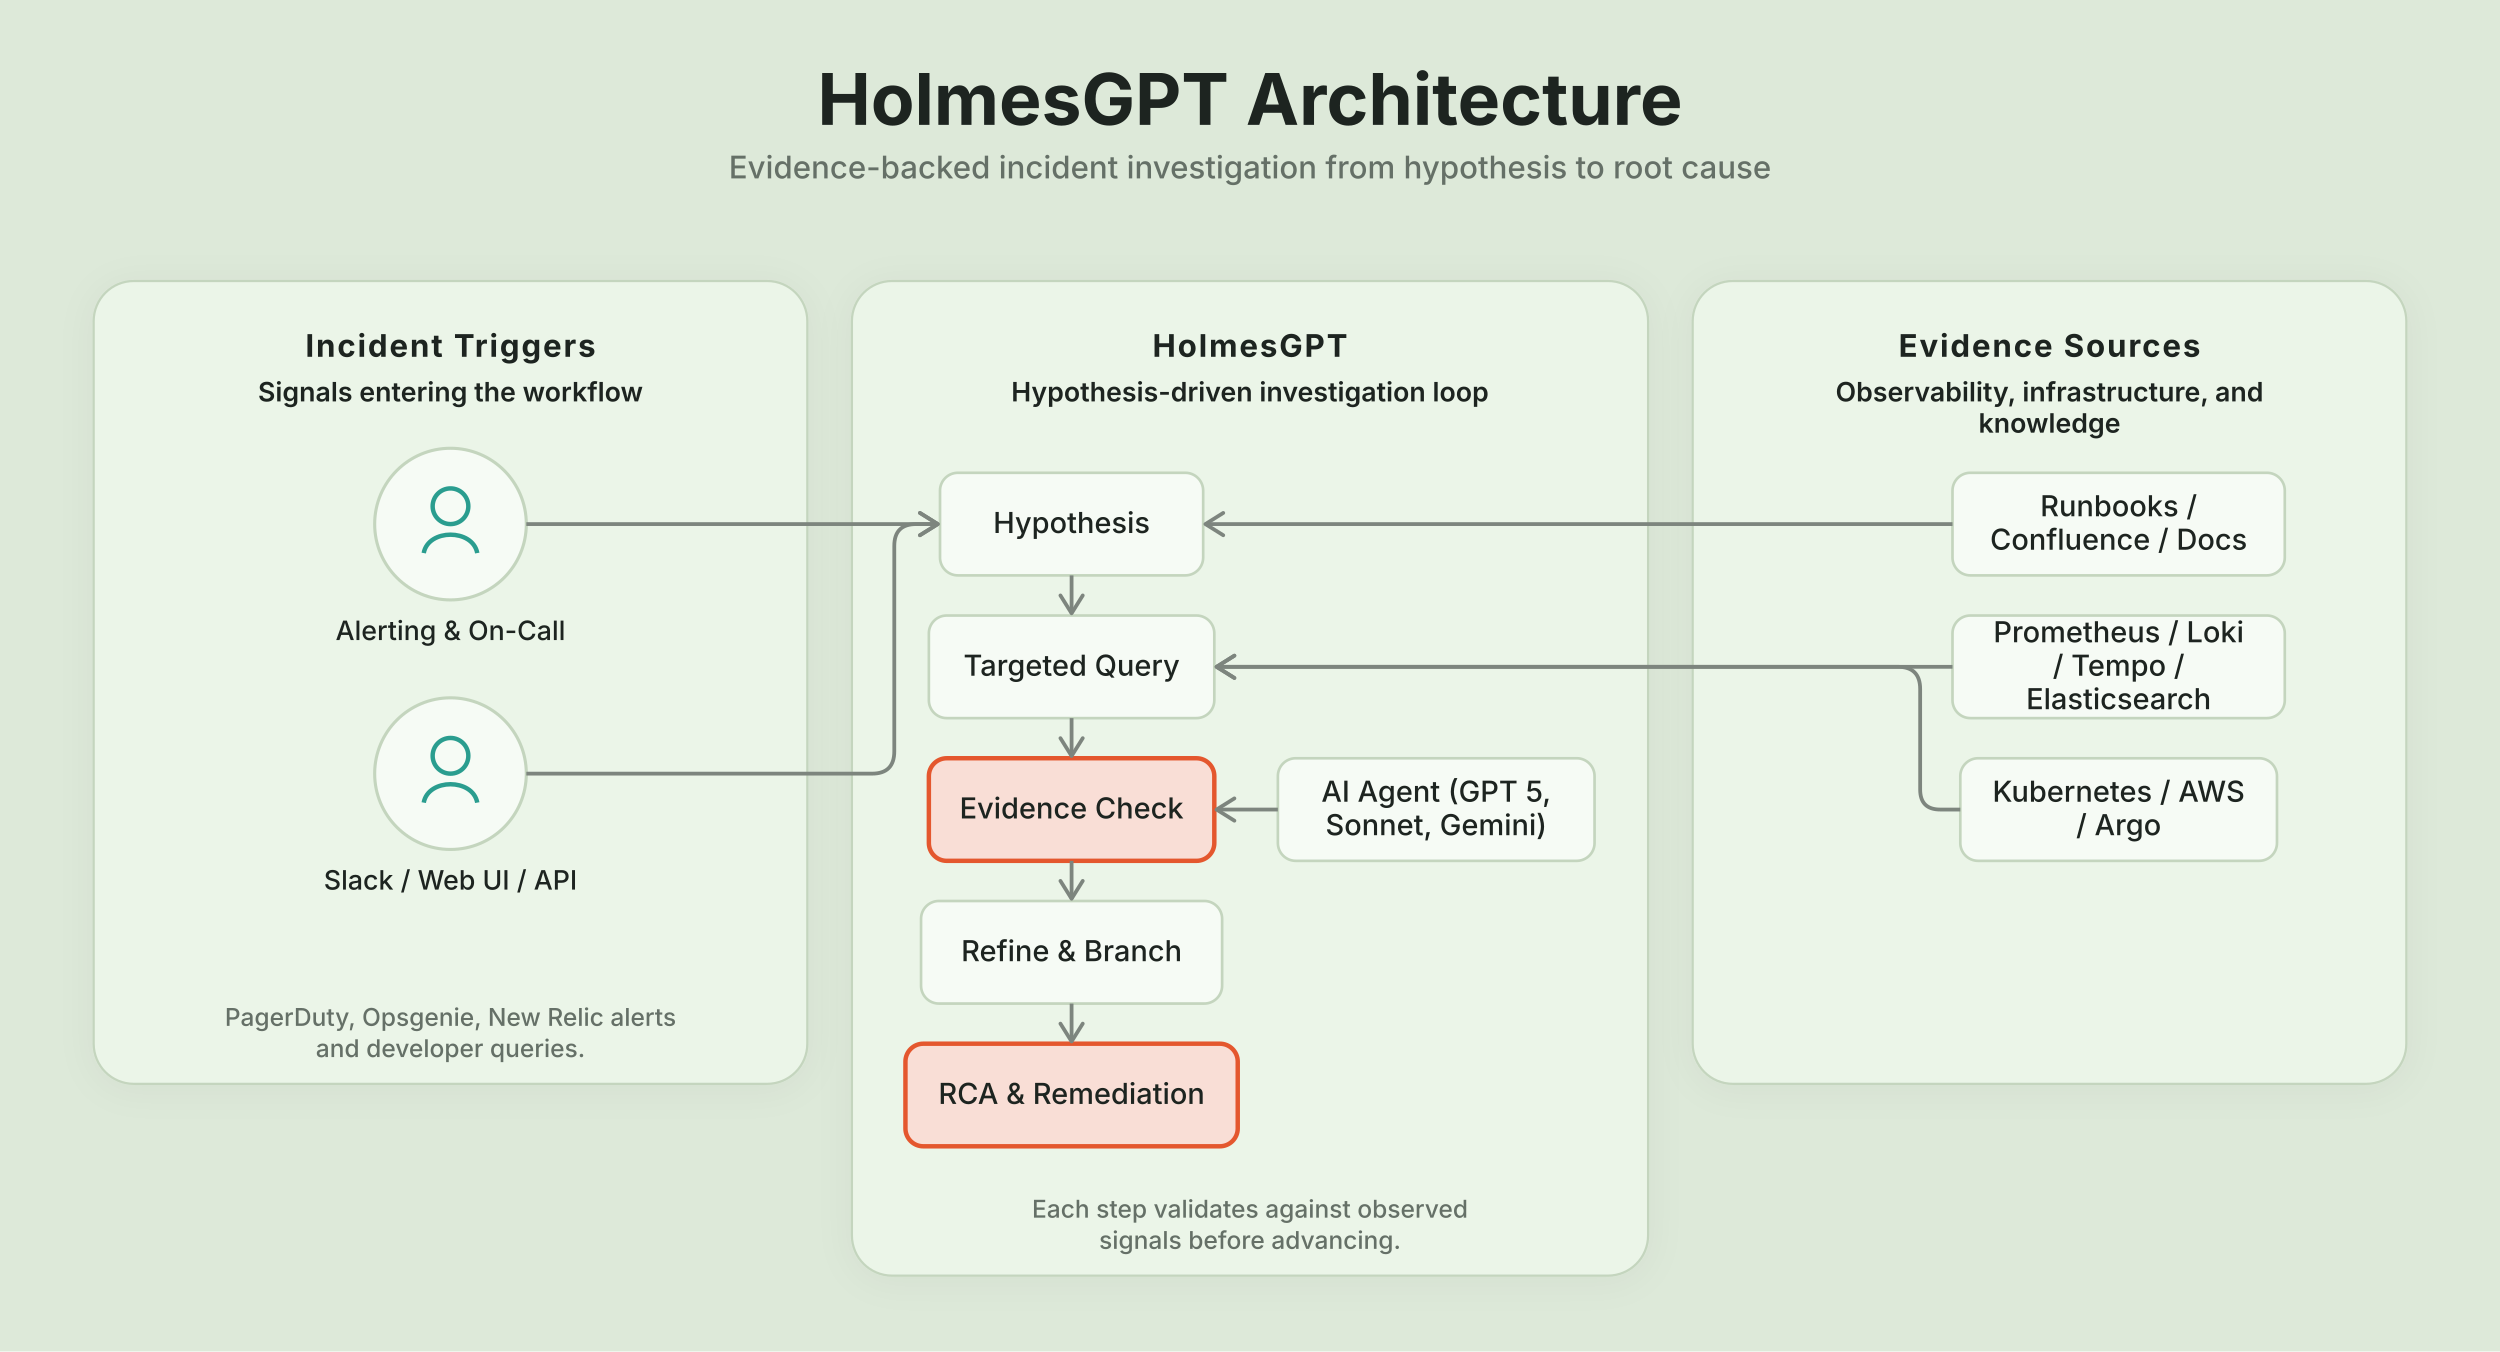
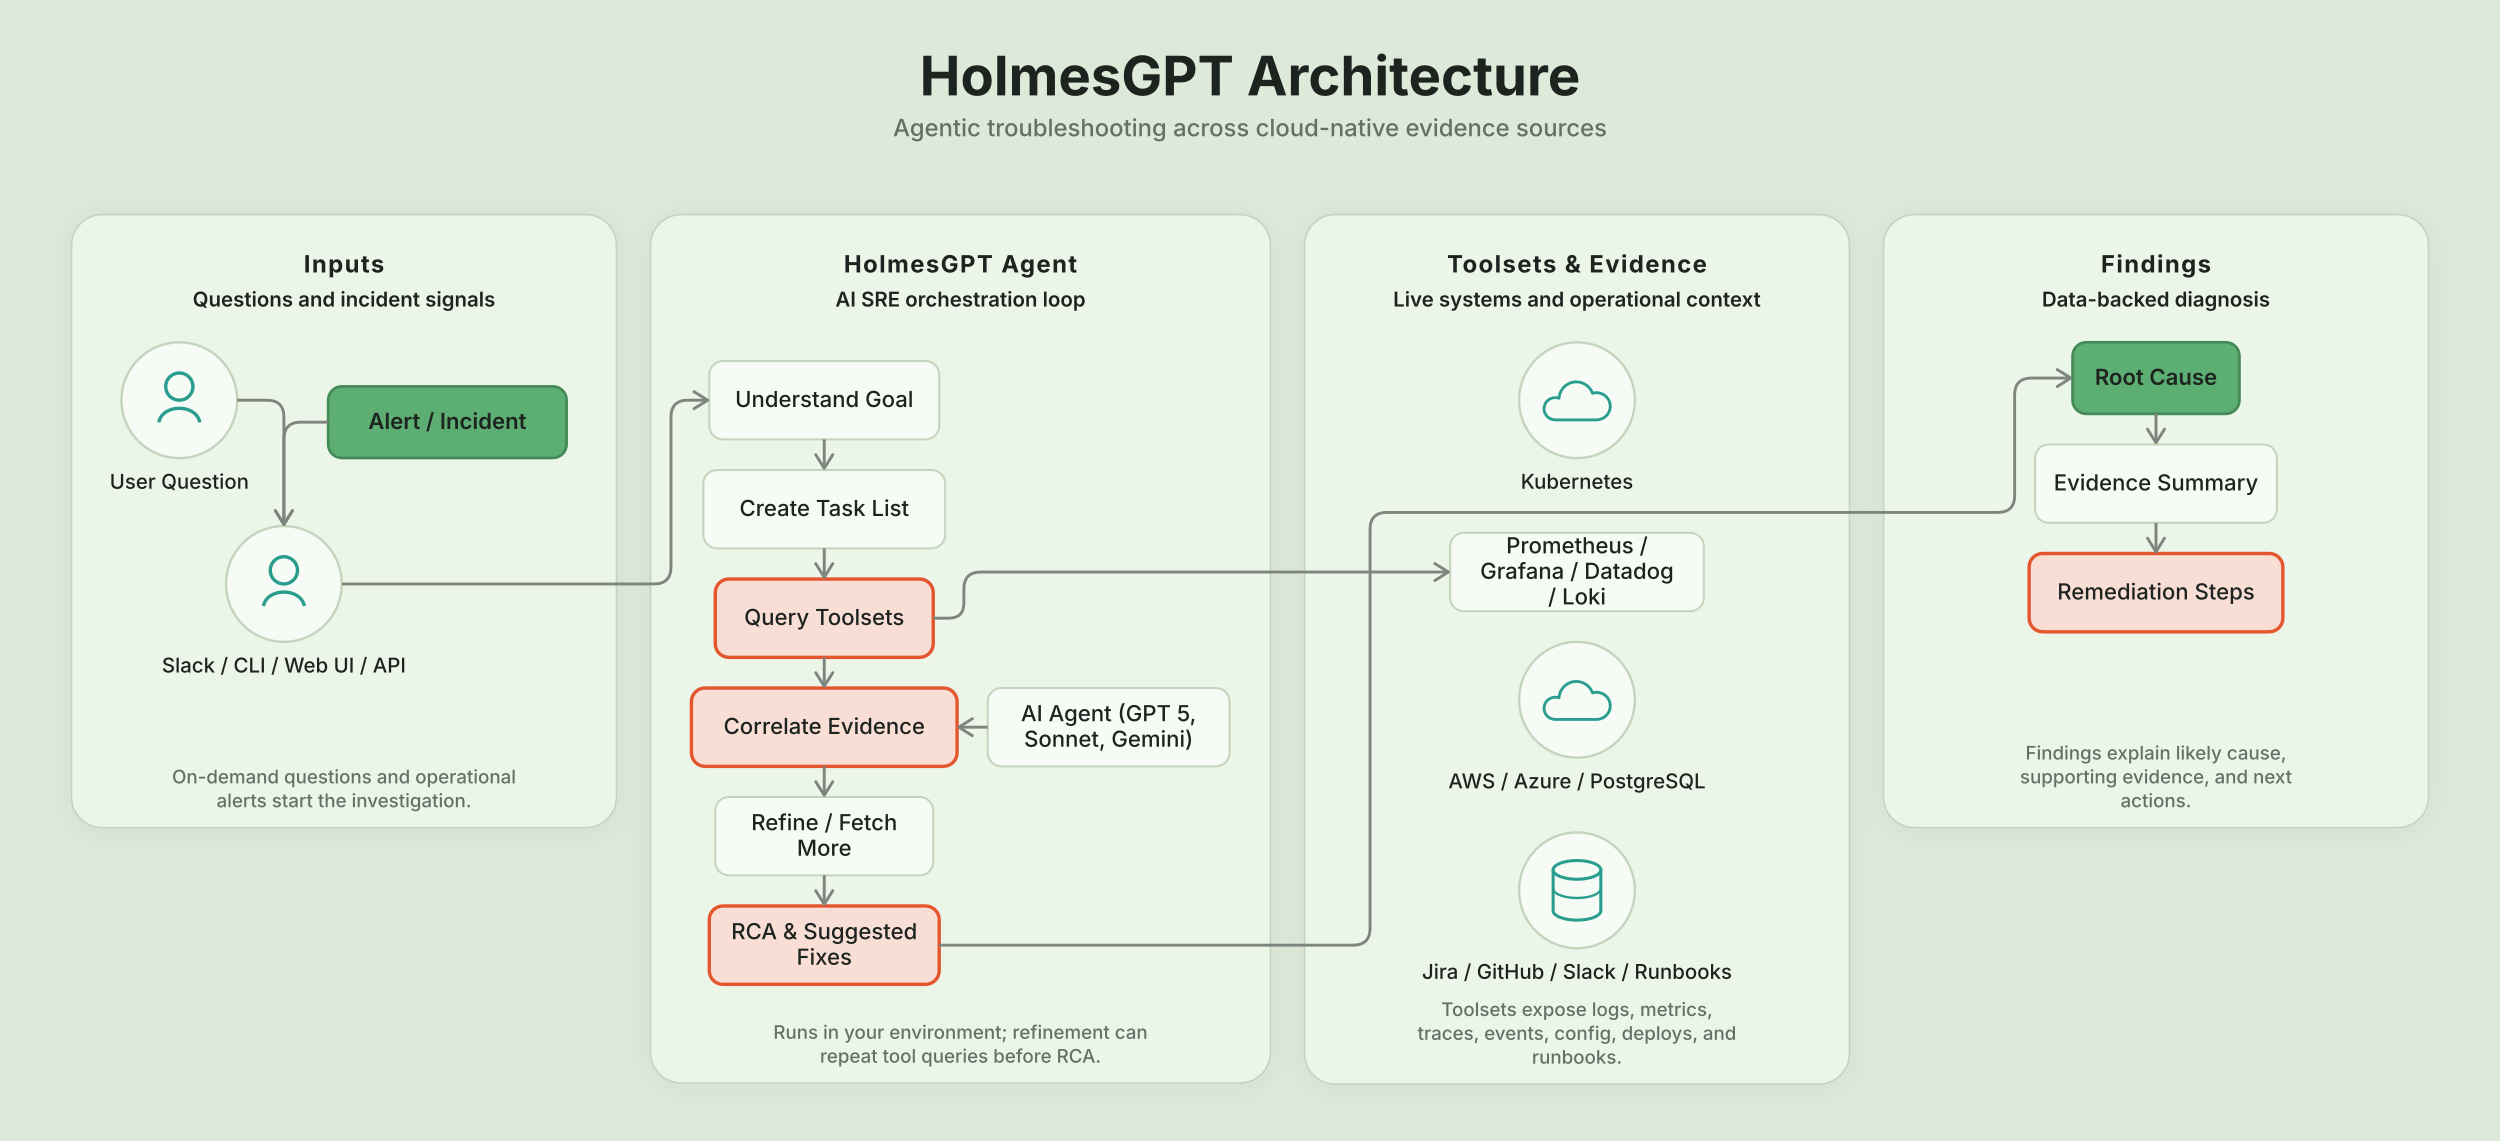
- <svg xmlns="http://www.w3.org/2000/svg" width="1121" height="606" viewBox="0 0 1121 606" role="img" aria-label="HolmesGPT Architecture">
+ <svg xmlns="http://www.w3.org/2000/svg" width="1468" height="670" viewBox="0 0 1468 670" role="img" aria-label="HolmesGPT Architecture">
  <defs>
    <filter id="panelShadow" x="-10%" y="-10%" width="120%" height="140%">
      <feDropShadow dx="0" dy="2" stdDeviation="8" flood-color="rgba(0,0,0,0.05)" />
    </filter>
    <marker id="arrow-ink-signal" viewBox="0 0 11 12" markerWidth="11" markerHeight="12" refX="9.5" refY="6" orient="auto" markerUnits="userSpaceOnUse" overflow="visible">
      <path d="M 1.5 1.0 L 9.5 6 L 1.5 11.0" fill="none" stroke="#7D857E" stroke-width="1.7" stroke-linecap="round" stroke-linejoin="round" />
    </marker>
  </defs>
-   <rect width="1121" height="606" fill="#DDE9D9" />
-   <text x="560.5" y="56" text-anchor="middle" font-family="Inter, ui-sans-serif, system-ui, sans-serif" font-size="32" font-weight="700" fill="#1D2420">HolmesGPT Architecture</text>
-   <text x="560.5" y="80" text-anchor="middle" font-family="Inter, ui-sans-serif, system-ui, sans-serif" font-size="14" font-weight="500" fill="#657067">Evidence-backed incident investigation from hypothesis to root cause</text>
+   <rect width="1468" height="670" fill="#DDE9D9" />
+   <text x="734.0" y="56" text-anchor="middle" font-family="Inter, ui-sans-serif, system-ui, sans-serif" font-size="32" font-weight="700" fill="#1D2420">HolmesGPT Architecture</text>
+   <text x="734.0" y="80" text-anchor="middle" font-family="Inter, ui-sans-serif, system-ui, sans-serif" font-size="14" font-weight="500" fill="#657067">Agentic troubleshooting across cloud-native evidence sources</text>
  <rect x="42.0" y="126.0" width="320.0" height="360.0" rx="18" fill="#EBF5E8" stroke="#C4D5BE" filter="url(#panelShadow)" />
-   <text x="202.0" y="160.0" text-anchor="middle" font-family="Inter, ui-sans-serif, system-ui, sans-serif" font-size="14" font-weight="700" letter-spacing="0.06em" fill="#1D2420">Incident Triggers</text>
-   <text x="202.0" y="180.0" text-anchor="middle" font-family="Inter, ui-sans-serif, system-ui, sans-serif" font-size="12" font-weight="600" fill="#1D2420">Signals entering the workflow</text>
-   <text x="202.0" y="460.0" text-anchor="middle" font-family="Inter, ui-sans-serif, system-ui, sans-serif" font-size="11" font-weight="500" fill="#657067">PagerDuty, Opsgenie, New Relic alerts</text>
-   <text x="202.0" y="474.0" text-anchor="middle" font-family="Inter, ui-sans-serif, system-ui, sans-serif" font-size="11" font-weight="500" fill="#657067">and developer queries.</text>
-   <rect x="382.0" y="126.0" width="357.0" height="446.0" rx="18" fill="#EBF5E8" stroke="#C4D5BE" filter="url(#panelShadow)" />
-   <text x="560.5" y="160.0" text-anchor="middle" font-family="Inter, ui-sans-serif, system-ui, sans-serif" font-size="14" font-weight="700" letter-spacing="0.06em" fill="#1D2420">HolmesGPT</text>
-   <text x="560.5" y="180.0" text-anchor="middle" font-family="Inter, ui-sans-serif, system-ui, sans-serif" font-size="12" font-weight="600" fill="#1D2420">Hypothesis-driven investigation loop</text>
-   <text x="560.5" y="546.0" text-anchor="middle" font-family="Inter, ui-sans-serif, system-ui, sans-serif" font-size="11" font-weight="500" fill="#657067">Each step validates against observed</text>
-   <text x="560.5" y="560.0" text-anchor="middle" font-family="Inter, ui-sans-serif, system-ui, sans-serif" font-size="11" font-weight="500" fill="#657067">signals before advancing.</text>
-   <rect x="759.0" y="126.0" width="320.0" height="360.0" rx="18" fill="#EBF5E8" stroke="#C4D5BE" filter="url(#panelShadow)" />
-   <text x="919.0" y="160.0" text-anchor="middle" font-family="Inter, ui-sans-serif, system-ui, sans-serif" font-size="14" font-weight="700" letter-spacing="0.06em" fill="#1D2420">Evidence Sources</text>
-   <text x="919.0" y="180.0" text-anchor="middle" font-family="Inter, ui-sans-serif, system-ui, sans-serif" font-size="12" font-weight="600" fill="#1D2420">Observability, infrastructure, and</text>
-   <text x="919.0" y="194.0" text-anchor="middle" font-family="Inter, ui-sans-serif, system-ui, sans-serif" font-size="12" font-weight="600" fill="#1D2420">knowledge</text>
-   <circle cx="202.0" cy="235.0" r="34.0" fill="#F6FBF5" stroke="#C4D5BE" stroke-width="1.4" />
-   <circle cx="202.0" cy="227.0" r="8" fill="none" stroke="#2A9D8F" stroke-width="2" />
-   <path d="M 190.0 248.0 C 192.0 237.0, 212.0 237.0, 214.0 248.0" fill="none" stroke="#2A9D8F" stroke-width="2" />
-   <text x="202.0" y="287.0" text-anchor="middle" font-family="Inter, ui-sans-serif, system-ui, sans-serif" font-size="12" font-weight="500" fill="#1D2420">Alerting &amp; On-Call</text>
-   <rect x="421.5" y="212.0" width="118.0" height="46.0" rx="8" fill="#F6FBF5" stroke="#C4D5BE" stroke-width="1.2" />
-   <text x="480.5" y="239.0" text-anchor="middle" font-family="Inter, ui-sans-serif, system-ui, sans-serif" font-size="13" font-weight="500" fill="#1D2420">Hypothesis</text>
-   <rect x="875.5" y="212.0" width="149.0" height="46.0" rx="8" fill="#F6FBF5" stroke="#C4D5BE" stroke-width="1.2" />
-   <text x="950.0" y="231.5" text-anchor="middle" font-family="Inter, ui-sans-serif, system-ui, sans-serif" font-size="13" font-weight="500" fill="#1D2420">Runbooks /</text>
-   <text x="950.0" y="246.5" text-anchor="middle" font-family="Inter, ui-sans-serif, system-ui, sans-serif" font-size="13" font-weight="500" fill="#1D2420">Confluence / Docs</text>
-   <rect x="416.5" y="276.0" width="128.0" height="46.0" rx="8" fill="#F6FBF5" stroke="#C4D5BE" stroke-width="1.2" />
-   <text x="480.5" y="303.0" text-anchor="middle" font-family="Inter, ui-sans-serif, system-ui, sans-serif" font-size="13" font-weight="500" fill="#1D2420">Targeted Query</text>
-   <rect x="875.5" y="276.0" width="149.0" height="46.0" rx="8" fill="#F6FBF5" stroke="#C4D5BE" stroke-width="1.2" />
-   <text x="950.0" y="288.0" text-anchor="middle" font-family="Inter, ui-sans-serif, system-ui, sans-serif" font-size="13" font-weight="500" fill="#1D2420">Prometheus / Loki</text>
-   <text x="950.0" y="303.0" text-anchor="middle" font-family="Inter, ui-sans-serif, system-ui, sans-serif" font-size="13" font-weight="500" fill="#1D2420">/ Tempo /</text>
-   <text x="950.0" y="318.0" text-anchor="middle" font-family="Inter, ui-sans-serif, system-ui, sans-serif" font-size="13" font-weight="500" fill="#1D2420">Elasticsearch</text>
-   <circle cx="202.0" cy="346.9" r="34.0" fill="#F6FBF5" stroke="#C4D5BE" stroke-width="1.4" />
-   <circle cx="202.0" cy="338.9" r="8" fill="none" stroke="#2A9D8F" stroke-width="2" />
-   <path d="M 190.0 359.9 C 192.0 348.9, 212.0 348.9, 214.0 359.9" fill="none" stroke="#2A9D8F" stroke-width="2" />
-   <text x="202.0" y="398.9" text-anchor="middle" font-family="Inter, ui-sans-serif, system-ui, sans-serif" font-size="12" font-weight="500" fill="#1D2420">Slack / Web UI / API</text>
-   <rect x="416.5" y="340.0" width="128.0" height="46.0" rx="8" fill="#F9DED6" stroke="#E4572E" stroke-width="2" />
-   <text x="480.5" y="367.0" text-anchor="middle" font-family="Inter, ui-sans-serif, system-ui, sans-serif" font-size="13" font-weight="500" fill="#1D2420">Evidence Check</text>
-   <rect x="573.0" y="340.0" width="142.0" height="46.0" rx="8" fill="#F6FBF5" stroke="#C4D5BE" stroke-width="1.2" />
-   <text x="644.0" y="359.5" text-anchor="middle" font-family="Inter, ui-sans-serif, system-ui, sans-serif" font-size="13" font-weight="500" fill="#1D2420">AI Agent (GPT 5,</text>
-   <text x="644.0" y="374.5" text-anchor="middle" font-family="Inter, ui-sans-serif, system-ui, sans-serif" font-size="13" font-weight="500" fill="#1D2420">Sonnet, Gemini)</text>
-   <rect x="879.0" y="340.0" width="142.0" height="46.0" rx="8" fill="#F6FBF5" stroke="#C4D5BE" stroke-width="1.2" />
-   <text x="950.0" y="359.5" text-anchor="middle" font-family="Inter, ui-sans-serif, system-ui, sans-serif" font-size="13" font-weight="500" fill="#1D2420">Kubernetes / AWS</text>
-   <text x="950.0" y="374.5" text-anchor="middle" font-family="Inter, ui-sans-serif, system-ui, sans-serif" font-size="13" font-weight="500" fill="#1D2420">/ Argo</text>
-   <rect x="413.0" y="404.0" width="135.0" height="46.0" rx="8" fill="#F6FBF5" stroke="#C4D5BE" stroke-width="1.2" />
-   <text x="480.5" y="431.0" text-anchor="middle" font-family="Inter, ui-sans-serif, system-ui, sans-serif" font-size="13" font-weight="500" fill="#1D2420">Refine &amp; Branch</text>
-   <rect x="406.0" y="468.0" width="149.0" height="46.0" rx="8" fill="#F9DED6" stroke="#E4572E" stroke-width="2" />
-   <text x="480.5" y="495.0" text-anchor="middle" font-family="Inter, ui-sans-serif, system-ui, sans-serif" font-size="13" font-weight="500" fill="#1D2420">RCA &amp; Remediation</text>
-   <path d="M 236.0 235.0 L 420.5 235.0" fill="none" stroke="#7D857E" stroke-width="1.7" marker-end="url(#arrow-ink-signal)" />
-   <path d="M 236.0 346.9 L 391.0 346.9 Q 401.0 346.9 401.0 336.9 L 401.0 244.8 Q 401.0 235.0 410.8 235.0 L 420.5 235.0" fill="none" stroke="#7D857E" stroke-width="1.7" marker-end="url(#arrow-ink-signal)" />
-   <path d="M 480.5 258.0 L 480.5 275.0" fill="none" stroke="#7D857E" stroke-width="1.7" marker-end="url(#arrow-ink-signal)" />
-   <path d="M 480.5 322.0 L 480.5 339.0" fill="none" stroke="#7D857E" stroke-width="1.7" marker-end="url(#arrow-ink-signal)" />
-   <path d="M 480.5 386.0 L 480.5 403.0" fill="none" stroke="#7D857E" stroke-width="1.7" marker-end="url(#arrow-ink-signal)" />
-   <path d="M 480.5 450.0 L 480.5 467.0" fill="none" stroke="#7D857E" stroke-width="1.7" marker-end="url(#arrow-ink-signal)" />
-   <path d="M 573.0 363.0 L 545.5 363.0" fill="none" stroke="#7D857E" stroke-width="1.7" marker-end="url(#arrow-ink-signal)" />
-   <path d="M 875.5 299.0 L 545.5 299.0" fill="none" stroke="#7D857E" stroke-width="1.7" marker-end="url(#arrow-ink-signal)" />
-   <path d="M 879.0 363.0 L 870.0 363.0 Q 861.0 363.0 861.0 354.0 L 861.0 309.0 Q 861.0 299.0 851.0 299.0 L 545.5 299.0" fill="none" stroke="#7D857E" stroke-width="1.7" marker-end="url(#arrow-ink-signal)" />
-   <path d="M 875.5 235.0 L 540.5 235.0" fill="none" stroke="#7D857E" stroke-width="1.7" marker-end="url(#arrow-ink-signal)" />
+   <text x="202.0" y="160.0" text-anchor="middle" font-family="Inter, ui-sans-serif, system-ui, sans-serif" font-size="14" font-weight="700" letter-spacing="0.06em" fill="#1D2420">Inputs</text>
+   <text x="202.0" y="180.0" text-anchor="middle" font-family="Inter, ui-sans-serif, system-ui, sans-serif" font-size="12" font-weight="600" fill="#1D2420">Questions and incident signals</text>
+   <text x="202.0" y="460.0" text-anchor="middle" font-family="Inter, ui-sans-serif, system-ui, sans-serif" font-size="11" font-weight="500" fill="#657067">On-demand questions and operational</text>
+   <text x="202.0" y="474.0" text-anchor="middle" font-family="Inter, ui-sans-serif, system-ui, sans-serif" font-size="11" font-weight="500" fill="#657067">alerts start the investigation.</text>
+   <rect x="382.0" y="126.0" width="364.0" height="510.0" rx="18" fill="#EBF5E8" stroke="#C4D5BE" filter="url(#panelShadow)" />
+   <text x="564.0" y="160.0" text-anchor="middle" font-family="Inter, ui-sans-serif, system-ui, sans-serif" font-size="14" font-weight="700" letter-spacing="0.06em" fill="#1D2420">HolmesGPT Agent</text>
+   <text x="564.0" y="180.0" text-anchor="middle" font-family="Inter, ui-sans-serif, system-ui, sans-serif" font-size="12" font-weight="600" fill="#1D2420">AI SRE orchestration loop</text>
+   <text x="564.0" y="610.0" text-anchor="middle" font-family="Inter, ui-sans-serif, system-ui, sans-serif" font-size="11" font-weight="500" fill="#657067">Runs in your environment; refinement can</text>
+   <text x="564.0" y="624.0" text-anchor="middle" font-family="Inter, ui-sans-serif, system-ui, sans-serif" font-size="11" font-weight="500" fill="#657067">repeat tool queries before RCA.</text>
+   <rect x="766.0" y="126.0" width="320.0" height="510.6" rx="18" fill="#EBF5E8" stroke="#C4D5BE" filter="url(#panelShadow)" />
+   <text x="926.0" y="160.0" text-anchor="middle" font-family="Inter, ui-sans-serif, system-ui, sans-serif" font-size="14" font-weight="700" letter-spacing="0.06em" fill="#1D2420">Toolsets &amp; Evidence</text>
+   <text x="926.0" y="180.0" text-anchor="middle" font-family="Inter, ui-sans-serif, system-ui, sans-serif" font-size="12" font-weight="600" fill="#1D2420">Live systems and operational context</text>
+   <text x="926.0" y="596.6" text-anchor="middle" font-family="Inter, ui-sans-serif, system-ui, sans-serif" font-size="11" font-weight="500" fill="#657067">Toolsets expose logs, metrics,</text>
+   <text x="926.0" y="610.6" text-anchor="middle" font-family="Inter, ui-sans-serif, system-ui, sans-serif" font-size="11" font-weight="500" fill="#657067">traces, events, config, deploys, and</text>
+   <text x="926.0" y="624.6" text-anchor="middle" font-family="Inter, ui-sans-serif, system-ui, sans-serif" font-size="11" font-weight="500" fill="#657067">runbooks.</text>
+   <rect x="1106.0" y="126.0" width="320.0" height="360.0" rx="18" fill="#EBF5E8" stroke="#C4D5BE" filter="url(#panelShadow)" />
+   <text x="1266.0" y="160.0" text-anchor="middle" font-family="Inter, ui-sans-serif, system-ui, sans-serif" font-size="14" font-weight="700" letter-spacing="0.06em" fill="#1D2420">Findings</text>
+   <text x="1266.0" y="180.0" text-anchor="middle" font-family="Inter, ui-sans-serif, system-ui, sans-serif" font-size="12" font-weight="600" fill="#1D2420">Data-backed diagnosis</text>
+   <text x="1266.0" y="446.0" text-anchor="middle" font-family="Inter, ui-sans-serif, system-ui, sans-serif" font-size="11" font-weight="500" fill="#657067">Findings explain likely cause,</text>
+   <text x="1266.0" y="460.0" text-anchor="middle" font-family="Inter, ui-sans-serif, system-ui, sans-serif" font-size="11" font-weight="500" fill="#657067">supporting evidence, and next</text>
+   <text x="1266.0" y="474.0" text-anchor="middle" font-family="Inter, ui-sans-serif, system-ui, sans-serif" font-size="11" font-weight="500" fill="#657067">actions.</text>
+   <circle cx="105.3" cy="235.0" r="34.0" fill="#F6FBF5" stroke="#C4D5BE" stroke-width="1.4" />
+   <circle cx="105.3" cy="227.0" r="8" fill="none" stroke="#2A9D8F" stroke-width="2" />
+   <path d="M 93.3 248.0 C 95.3 237.0, 115.3 237.0, 117.3 248.0" fill="none" stroke="#2A9D8F" stroke-width="2" />
+   <text x="105.3" y="287.0" text-anchor="middle" font-family="Inter, ui-sans-serif, system-ui, sans-serif" font-size="12" font-weight="500" fill="#1D2420">User Question</text>
+   <circle cx="926.0" cy="235.0" r="34.0" fill="#F6FBF5" stroke="#C4D5BE" stroke-width="1.4" />
+   <path d="M77.258,37.494c-1.375,0-2.764,0.164-4.276,0.511c-4.115-9.401-13.534-15.606-23.957-15.606 c-13.11,0-24.034,9.643-25.863,22.363c-1.114-0.215-2.249-0.323-3.395-0.323c-9.824,0-17.816,7.759-17.816,17.529 C1.95,71.74,9.942,79.5,19.767,79.5h57.491c11.726,0,21.266-9.308,21.266-20.981C98.523,46.82,88.983,37.494,77.258,37.494z M77.258,75.5H19.767c-7.618,0-13.816-5.966-13.816-13.532c0-7.565,6.198-13.625,13.816-13.625c1.401,0,2.782,0.255,4.093,0.663 l0.458,0.169c0.591,0.186,1.234,0.102,1.745-0.25c0.51-0.354,0.826-0.918,0.857-1.537c0.595-11.772,10.304-20.992,22.104-20.992 c9.319,0,17.689,5.851,20.828,14.557c0.063,0.175,0.15,0.34,0.26,0.491l0.078,0.109c0.497,0.691,1.378,0.992,2.195,0.748 c1.863-0.558,3.365-0.806,4.872-0.806c9.521,0,17.266,7.532,17.266,17.024C94.523,67.987,86.778,75.5,77.258,75.5z" fill="#2A9D8F" transform="translate(905.0 214.0) scale(0.420)" />
+   <text x="926.0" y="287.0" text-anchor="middle" font-family="Inter, ui-sans-serif, system-ui, sans-serif" font-size="12" font-weight="500" fill="#1D2420">Kubernetes</text>
+   <rect x="1217.0" y="201.0" width="98.0" height="42.0" rx="8" fill="#5DAE73" stroke="#438A56" stroke-width="1.6" />
+   <text x="1266.0" y="226.0" text-anchor="middle" font-family="Inter, ui-sans-serif, system-ui, sans-serif" font-size="13" font-weight="600" fill="#1D2420">Root Cause</text>
+   <rect x="416.5" y="212.0" width="135.0" height="46.0" rx="8" fill="#F6FBF5" stroke="#C4D5BE" stroke-width="1.2" />
+   <text x="484.0" y="239.0" text-anchor="middle" font-family="Inter, ui-sans-serif, system-ui, sans-serif" font-size="13" font-weight="500" fill="#1D2420">Understand Goal</text>
+   <rect x="192.7" y="226.9" width="140.0" height="42.0" rx="8" fill="#5DAE73" stroke="#438A56" stroke-width="1.6" />
+   <text x="262.7" y="251.9" text-anchor="middle" font-family="Inter, ui-sans-serif, system-ui, sans-serif" font-size="13" font-weight="600" fill="#1D2420">Alert / Incident</text>
+   <rect x="1195.0" y="261.0" width="142.0" height="46.0" rx="8" fill="#F6FBF5" stroke="#C4D5BE" stroke-width="1.2" />
+   <text x="1266.0" y="288.0" text-anchor="middle" font-family="Inter, ui-sans-serif, system-ui, sans-serif" font-size="13" font-weight="500" fill="#1D2420">Evidence Summary</text>
+   <rect x="413.0" y="276.0" width="142.0" height="46.0" rx="8" fill="#F6FBF5" stroke="#C4D5BE" stroke-width="1.2" />
+   <text x="484.0" y="303.0" text-anchor="middle" font-family="Inter, ui-sans-serif, system-ui, sans-serif" font-size="13" font-weight="500" fill="#1D2420">Create Task List</text>
+   <circle cx="166.7" cy="342.9" r="34.0" fill="#F6FBF5" stroke="#C4D5BE" stroke-width="1.4" />
+   <circle cx="166.7" cy="334.9" r="8" fill="none" stroke="#2A9D8F" stroke-width="2" />
+   <path d="M 154.7 355.9 C 156.7 344.9, 176.7 344.9, 178.7 355.9" fill="none" stroke="#2A9D8F" stroke-width="2" />
+   <text x="166.7" y="394.9" text-anchor="middle" font-family="Inter, ui-sans-serif, system-ui, sans-serif" font-size="12" font-weight="500" fill="#1D2420">Slack / CLI / Web UI / API</text>
+   <rect x="851.5" y="312.9" width="149.0" height="46.0" rx="8" fill="#F6FBF5" stroke="#C4D5BE" stroke-width="1.2" />
+   <text x="926.0" y="324.9" text-anchor="middle" font-family="Inter, ui-sans-serif, system-ui, sans-serif" font-size="13" font-weight="500" fill="#1D2420">Prometheus /</text>
+   <text x="926.0" y="339.9" text-anchor="middle" font-family="Inter, ui-sans-serif, system-ui, sans-serif" font-size="13" font-weight="500" fill="#1D2420">Grafana / Datadog</text>
+   <text x="926.0" y="354.9" text-anchor="middle" font-family="Inter, ui-sans-serif, system-ui, sans-serif" font-size="13" font-weight="500" fill="#1D2420">/ Loki</text>
+   <rect x="1191.5" y="325.0" width="149.0" height="46.0" rx="8" fill="#F9DED6" stroke="#E4572E" stroke-width="2" />
+   <text x="1266.0" y="352.0" text-anchor="middle" font-family="Inter, ui-sans-serif, system-ui, sans-serif" font-size="13" font-weight="500" fill="#1D2420">Remediation Steps</text>
+   <rect x="420.0" y="340.0" width="128.0" height="46.0" rx="8" fill="#F9DED6" stroke="#E4572E" stroke-width="2" />
+   <text x="484.0" y="367.0" text-anchor="middle" font-family="Inter, ui-sans-serif, system-ui, sans-serif" font-size="13" font-weight="500" fill="#1D2420">Query Toolsets</text>
+   <circle cx="926.0" cy="410.9" r="34.0" fill="#F6FBF5" stroke="#C4D5BE" stroke-width="1.4" />
+   <path d="M77.258,37.494c-1.375,0-2.764,0.164-4.276,0.511c-4.115-9.401-13.534-15.606-23.957-15.606 c-13.11,0-24.034,9.643-25.863,22.363c-1.114-0.215-2.249-0.323-3.395-0.323c-9.824,0-17.816,7.759-17.816,17.529 C1.95,71.74,9.942,79.5,19.767,79.5h57.491c11.726,0,21.266-9.308,21.266-20.981C98.523,46.82,88.983,37.494,77.258,37.494z M77.258,75.5H19.767c-7.618,0-13.816-5.966-13.816-13.532c0-7.565,6.198-13.625,13.816-13.625c1.401,0,2.782,0.255,4.093,0.663 l0.458,0.169c0.591,0.186,1.234,0.102,1.745-0.25c0.51-0.354,0.826-0.918,0.857-1.537c0.595-11.772,10.304-20.992,22.104-20.992 c9.319,0,17.689,5.851,20.828,14.557c0.063,0.175,0.15,0.34,0.26,0.491l0.078,0.109c0.497,0.691,1.378,0.992,2.195,0.748 c1.863-0.558,3.365-0.806,4.872-0.806c9.521,0,17.266,7.532,17.266,17.024C94.523,67.987,86.778,75.5,77.258,75.5z" fill="#2A9D8F" transform="translate(905.0 389.9) scale(0.420)" />
+   <text x="926.0" y="462.9" text-anchor="middle" font-family="Inter, ui-sans-serif, system-ui, sans-serif" font-size="12" font-weight="500" fill="#1D2420">AWS / Azure / PostgreSQL</text>
+   <rect x="406.0" y="404.0" width="156.0" height="46.0" rx="8" fill="#F9DED6" stroke="#E4572E" stroke-width="2" />
+   <text x="484.0" y="431.0" text-anchor="middle" font-family="Inter, ui-sans-serif, system-ui, sans-serif" font-size="13" font-weight="500" fill="#1D2420">Correlate Evidence</text>
+   <rect x="580.0" y="404.0" width="142.0" height="46.0" rx="8" fill="#F6FBF5" stroke="#C4D5BE" stroke-width="1.2" />
+   <text x="651.0" y="423.5" text-anchor="middle" font-family="Inter, ui-sans-serif, system-ui, sans-serif" font-size="13" font-weight="500" fill="#1D2420">AI Agent (GPT 5,</text>
+   <text x="651.0" y="438.5" text-anchor="middle" font-family="Inter, ui-sans-serif, system-ui, sans-serif" font-size="13" font-weight="500" fill="#1D2420">Sonnet, Gemini)</text>
+   <rect x="420.0" y="468.0" width="128.0" height="46.0" rx="8" fill="#F6FBF5" stroke="#C4D5BE" stroke-width="1.2" />
+   <text x="484.0" y="487.5" text-anchor="middle" font-family="Inter, ui-sans-serif, system-ui, sans-serif" font-size="13" font-weight="500" fill="#1D2420">Refine / Fetch</text>
+   <text x="484.0" y="502.5" text-anchor="middle" font-family="Inter, ui-sans-serif, system-ui, sans-serif" font-size="13" font-weight="500" fill="#1D2420">More</text>
+   <circle cx="926.0" cy="522.8" r="34.0" fill="#F6FBF5" stroke="#C4D5BE" stroke-width="1.4" />
+   <ellipse cx="926.0" cy="510.8" rx="14" ry="5.5" fill="#F6FBF5" stroke="#2A9D8F" stroke-width="1.8" />
+   <path d="M 912.0 510.8 L 912.0 534.8 M 940.0 510.8 L 940.0 534.8" fill="none" stroke="#2A9D8F" stroke-width="1.8" stroke-linecap="round" />
+   <path d="M 912.0 534.8 A 14 5.5 0 0 0 940.0 534.8" fill="none" stroke="#2A9D8F" stroke-width="1.8" />
+   <path d="M 912.0 521.8 A 14 5.5 0 0 0 940.0 521.8" fill="none" stroke="#2A9D8F" stroke-width="1.4" />
+   <text x="926.0" y="574.8" text-anchor="middle" font-family="Inter, ui-sans-serif, system-ui, sans-serif" font-size="12" font-weight="500" fill="#1D2420">Jira / GitHub / Slack / Runbooks</text>
+   <rect x="416.5" y="532.0" width="135.0" height="46.0" rx="8" fill="#F9DED6" stroke="#E4572E" stroke-width="2" />
+   <text x="484.0" y="551.5" text-anchor="middle" font-family="Inter, ui-sans-serif, system-ui, sans-serif" font-size="13" font-weight="500" fill="#1D2420">RCA &amp; Suggested</text>
+   <text x="484.0" y="566.5" text-anchor="middle" font-family="Inter, ui-sans-serif, system-ui, sans-serif" font-size="13" font-weight="500" fill="#1D2420">Fixes</text>
+   <path d="M 139.3 235.0 L 156.7 235.0 Q 166.7 235.0 166.7 245.0 L 166.7 307.9" fill="none" stroke="#7D857E" stroke-width="1.7" marker-end="url(#arrow-ink-signal)" />
+   <path d="M 192.7 247.9 L 176.7 247.9 Q 166.7 247.9 166.7 257.9 L 166.7 307.9" fill="none" stroke="#7D857E" stroke-width="1.7" marker-end="url(#arrow-ink-signal)" />
+   <path d="M 200.7 342.9 L 384.0 342.9 Q 394.0 342.9 394.0 332.9 L 394.0 245.0 Q 394.0 235.0 404.0 235.0 L 415.5 235.0" fill="none" stroke="#7D857E" stroke-width="1.7" marker-end="url(#arrow-ink-signal)" />
+   <path d="M 484.0 258.0 L 484.0 275.0" fill="none" stroke="#7D857E" stroke-width="1.7" marker-end="url(#arrow-ink-signal)" />
+   <path d="M 484.0 322.0 L 484.0 339.0" fill="none" stroke="#7D857E" stroke-width="1.7" marker-end="url(#arrow-ink-signal)" />
+   <path d="M 484.0 386.0 L 484.0 403.0" fill="none" stroke="#7D857E" stroke-width="1.7" marker-end="url(#arrow-ink-signal)" />
+   <path d="M 484.0 450.0 L 484.0 467.0" fill="none" stroke="#7D857E" stroke-width="1.7" marker-end="url(#arrow-ink-signal)" />
+   <path d="M 484.0 514.0 L 484.0 531.0" fill="none" stroke="#7D857E" stroke-width="1.7" marker-end="url(#arrow-ink-signal)" />
+   <path d="M 580.0 427.0 L 563.0 427.0" fill="none" stroke="#7D857E" stroke-width="1.7" marker-end="url(#arrow-ink-signal)" />
+   <path d="M 548.0 363.0 L 557.0 363.0 Q 566.0 363.0 566.0 354.0 L 566.0 345.9 Q 566.0 335.9 576.0 335.9 L 850.5 335.9" fill="none" stroke="#7D857E" stroke-width="1.7" marker-end="url(#arrow-ink-signal)" />
+   <path d="M 551.5 555.0 L 794.5 555.0 Q 804.5 555.0 804.5 545.0 L 804.5 310.9 Q 804.5 300.9 814.5 300.9 L 1173.0 300.9 Q 1183.0 300.9 1183.0 290.9 L 1183.0 232.0 Q 1183.0 222.0 1193.0 222.0 L 1216.0 222.0" fill="none" stroke="#7D857E" stroke-width="1.7" marker-end="url(#arrow-ink-signal)" />
+   <path d="M 1266.0 243.0 L 1266.0 260.0" fill="none" stroke="#7D857E" stroke-width="1.7" marker-end="url(#arrow-ink-signal)" />
+   <path d="M 1266.0 307.0 L 1266.0 324.0" fill="none" stroke="#7D857E" stroke-width="1.7" marker-end="url(#arrow-ink-signal)" />
</svg>
